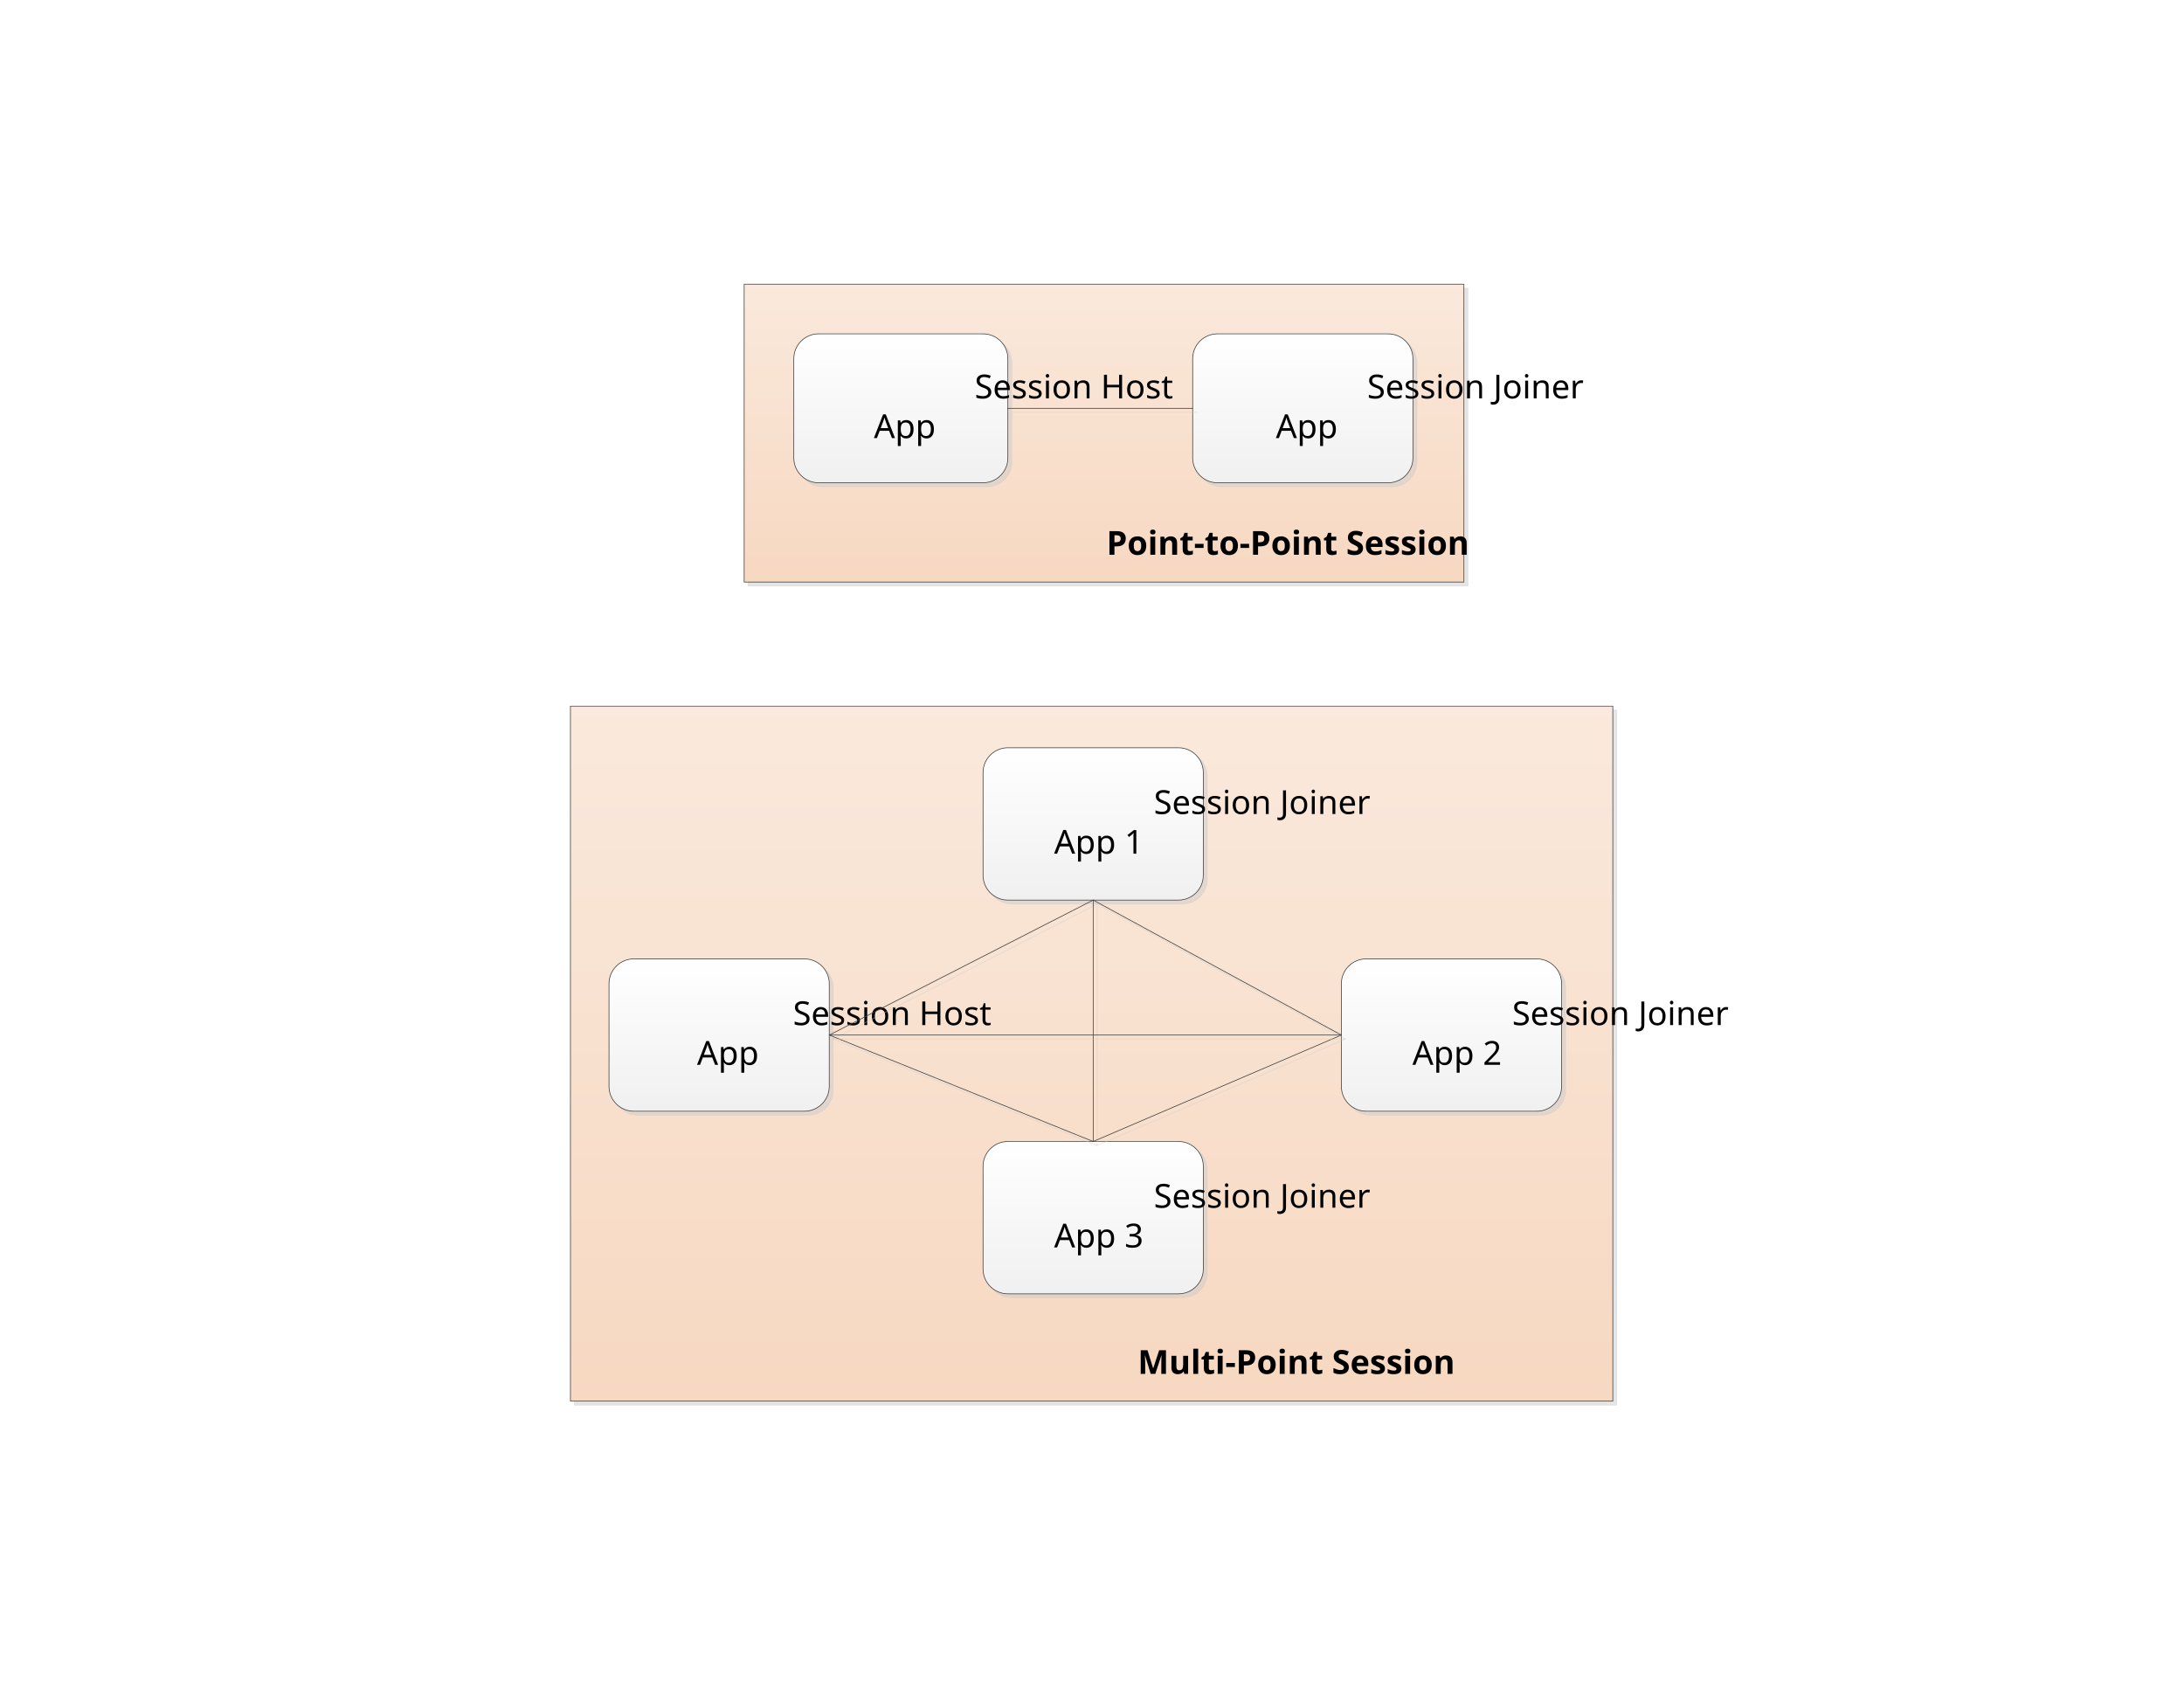
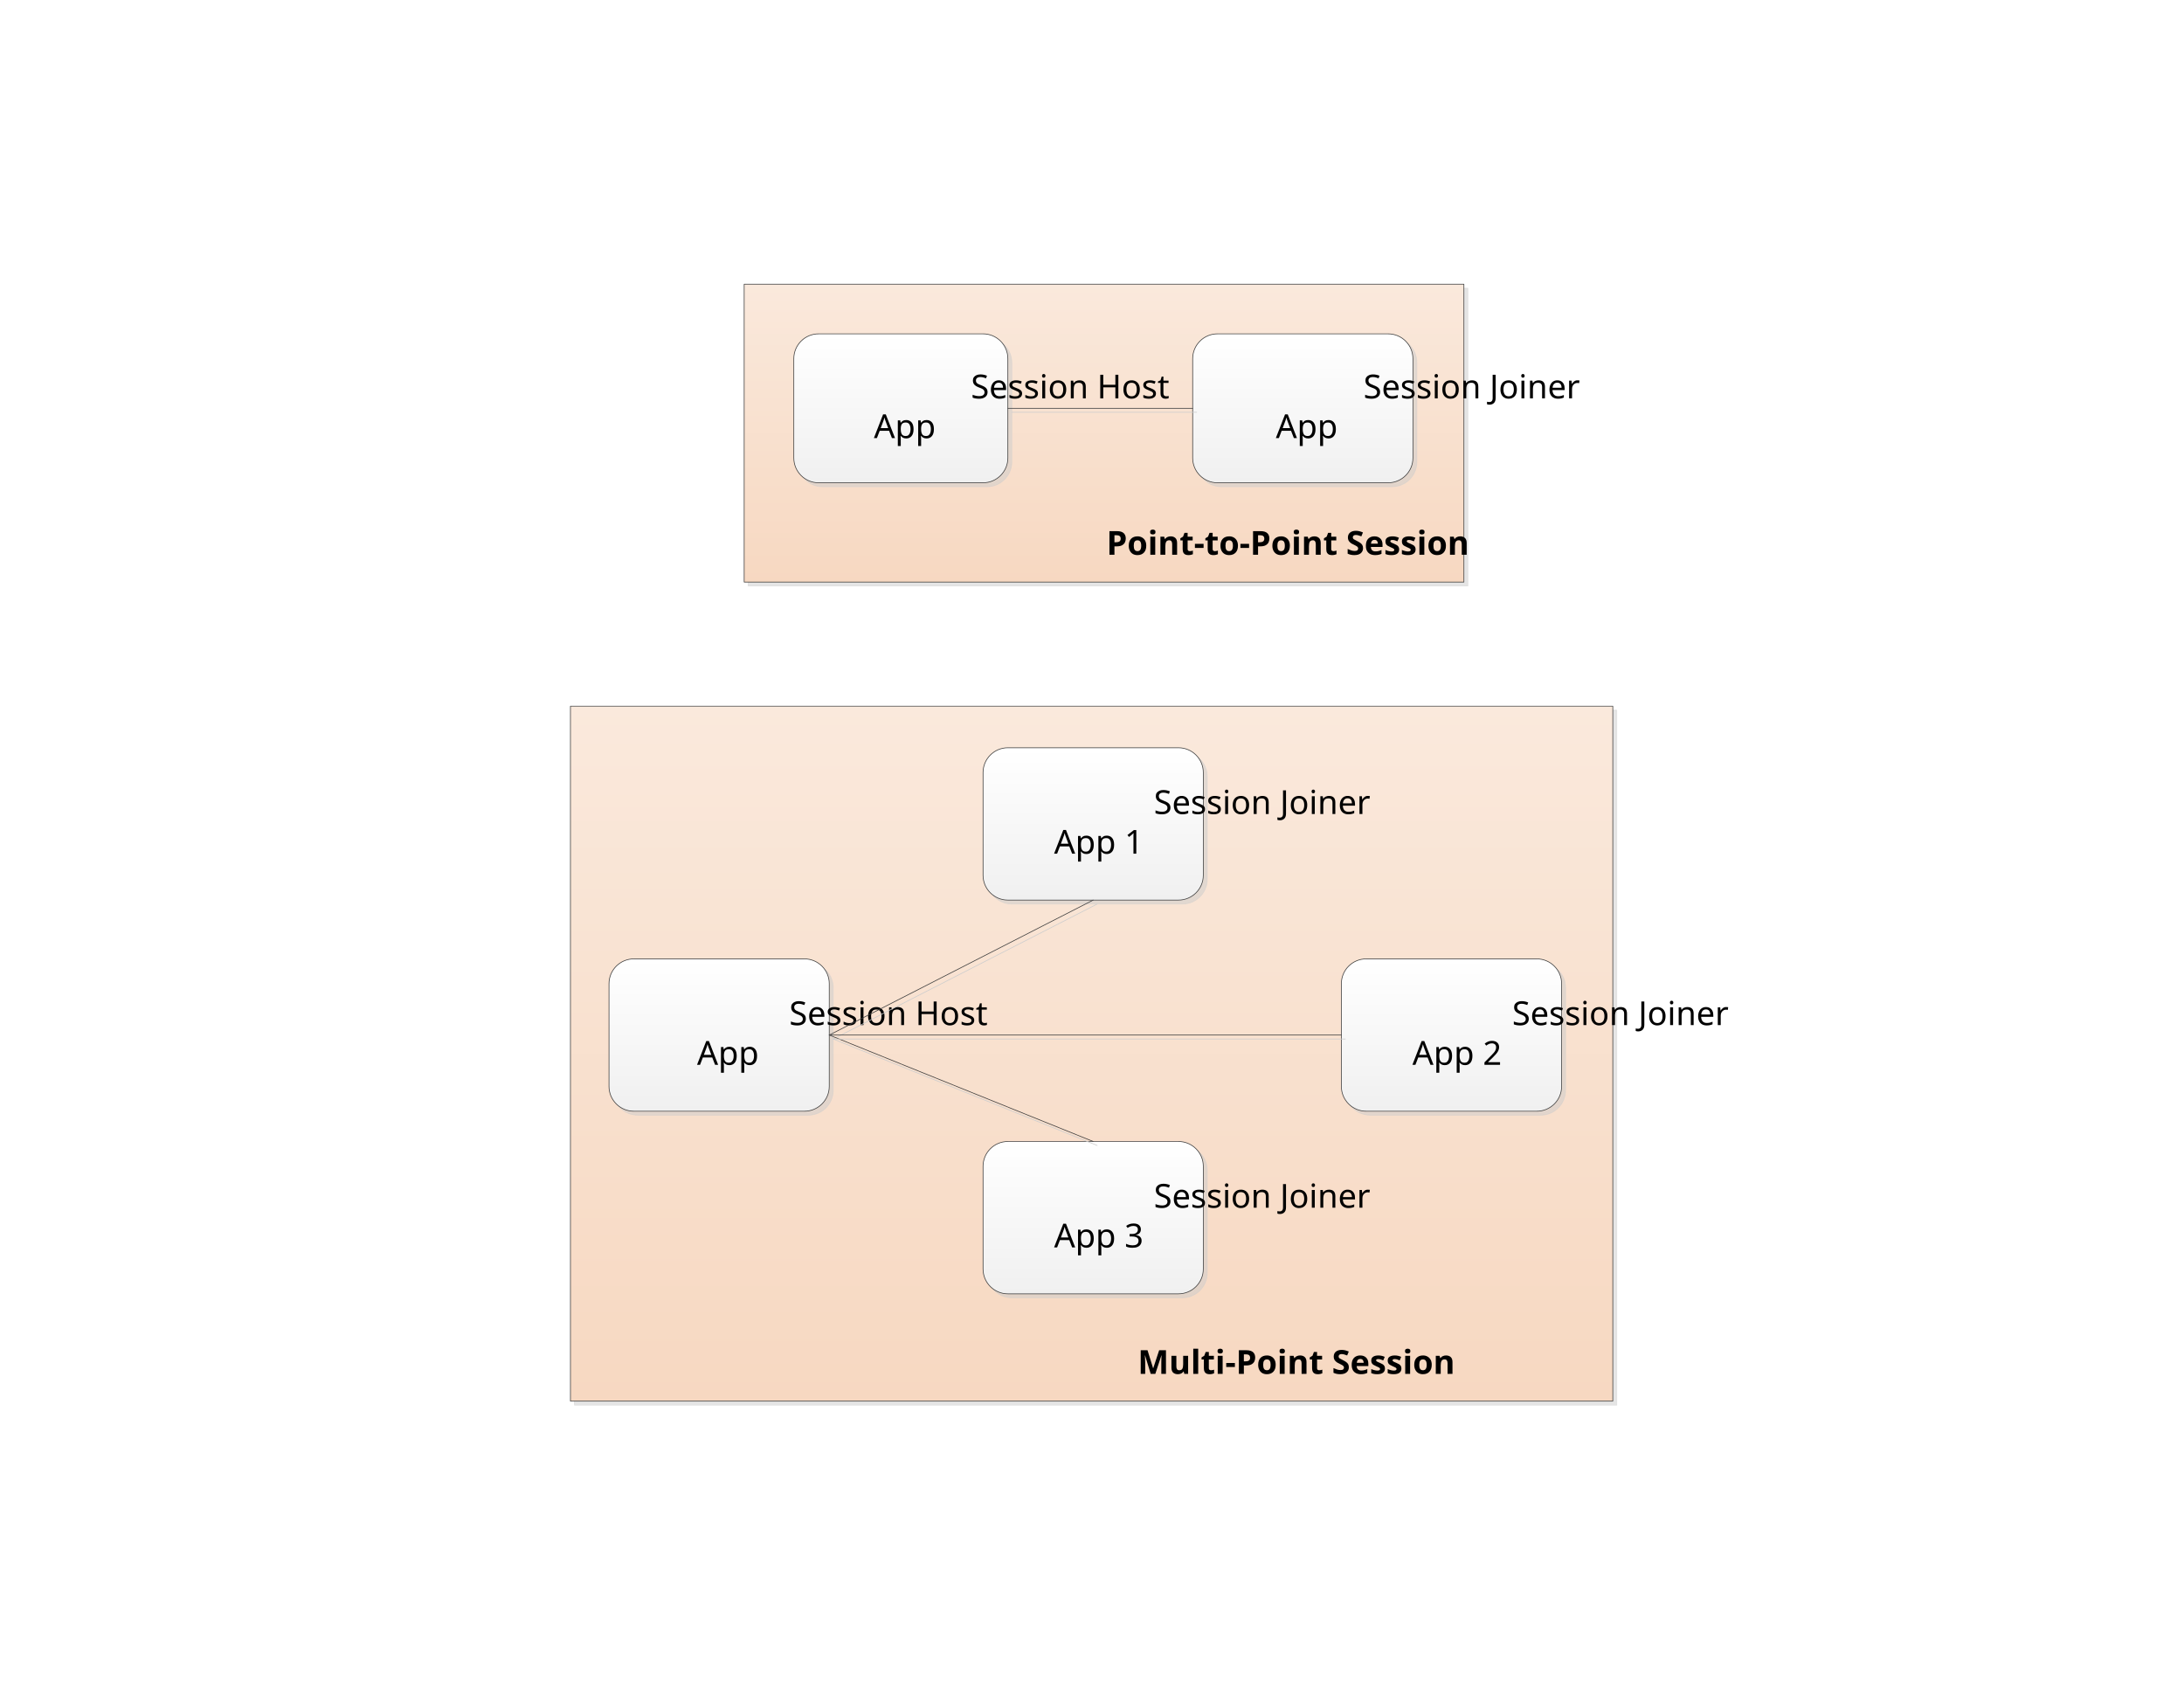
- <svg xmlns="http://www.w3.org/2000/svg" xmlns:ns1="http://schemas.microsoft.com/visio/2003/SVGExtensions/" width="11in" height="8.5in" viewBox="0 0 792 612" xml:space="preserve" color-interpolation-filters="sRGB" class="st11">
-   <ns1:documentProperties ns1:langID="1033" ns1:viewMarkup="false">
+ <svg xmlns="http://www.w3.org/2000/svg" xmlns:ns1="http://schemas.microsoft.com/visio/2003/SVGExtensions/" width="11in" height="8.5in" viewBox="0 0 792 612" xml:space="preserve" color-interpolation-filters="sRGB" class="st12">
+   <ns1:documentProperties ns1:langID="1033">
    <ns1:userDefs>
      <ns1:ud ns1:nameU="msvNoAutoConnect" ns1:val="VT0(0):26" />
    </ns1:userDefs>
  </ns1:documentProperties>
  <style type="text/css">
	
		.st1 {visibility:visible}
		.st2 {fill:#cdcdcd;fill-opacity:0.5;stroke:#cdcdcd;stroke-linecap:round;stroke-linejoin:round;stroke-opacity:0.5;stroke-width:0.25}
		.st3 {fill:url(#grad30-6);stroke:#404040;stroke-linecap:round;stroke-linejoin:round;stroke-width:0.25}
		.st4 {fill:url(#grad30-17);stroke:#404040;stroke-linecap:round;stroke-linejoin:round;stroke-width:0.25}
		.st5 {fill:#000000;font-family:Calibri;font-size:1em}
		.st6 {font-size:1em}
- 		.st7 {stroke:#cdcdcd;stroke-linecap:round;stroke-linejoin:round;stroke-opacity:0.5;stroke-width:0.25}
- 		.st8 {stroke:#404040;stroke-linecap:round;stroke-linejoin:round;stroke-width:0.25}
- 		.st9 {fill:none;stroke:none;stroke-linecap:round;stroke-linejoin:round;stroke-width:0.25}
- 		.st10 {fill:#000000;font-family:Calibri;font-size:1em;font-weight:bold}
- 		.st11 {fill:none;fill-rule:evenodd;font-size:12px;overflow:visible;stroke-linecap:square;stroke-miterlimit:3}
+ 		.st7 {fill:none}
+ 		.st8 {stroke:#cdcdcd;stroke-linecap:round;stroke-linejoin:round;stroke-width:0.25}
+ 		.st9 {stroke:#404040;stroke-linecap:round;stroke-linejoin:round;stroke-width:0.25}
+ 		.st10 {fill:none;stroke:none;stroke-linecap:round;stroke-linejoin:round;stroke-width:0.25}
+ 		.st11 {fill:#000000;font-family:Calibri;font-size:1em;font-weight:bold}
+ 		.st12 {fill:none;fill-rule:evenodd;font-size:12;overflow:visible;stroke-linecap:square;stroke-miterlimit:3}
	
	</style>
  <defs id="Patterns_And_Gradients">
    <linearGradient id="grad30-6" ns1:fillPattern="30" ns1:foreground="#f7d8c1" ns1:background="#fae9dc" x1="0" y1="1" x2="0" y2="0">
      <stop offset="0" style="stop-color:#f7d8c1;stop-opacity:1" />
      <stop offset="1" style="stop-color:#fae9dc;stop-opacity:1" />
    </linearGradient>
    <linearGradient id="grad30-17" ns1:fillPattern="30" ns1:foreground="#f0f0f0" ns1:background="#ffffff" x1="0" y1="1" x2="0" y2="0">
      <stop offset="0" style="stop-color:#f0f0f0;stop-opacity:1" />
      <stop offset="1" style="stop-color:#ffffff;stop-opacity:1" />
    </linearGradient>
  </defs>
  <g ns1:mID="0" ns1:index="1" ns1:groupContext="foregroundPage">
    <ns1:userDefs>
      <ns1:ud ns1:nameU="msvThemeColors" ns1:val="VT0(36):26" />
      <ns1:ud ns1:nameU="msvThemeEffects" ns1:val="VT0(16):26" />
      <ns1:ud ns1:nameU="msvThemeOrder" ns1:val="VT0(0):26" />
    </ns1:userDefs>
    <ns1:pageProperties ns1:drawingScale="1" ns1:pageScale="1" ns1:drawingUnits="0" ns1:shadowOffsetX="9" ns1:shadowOffsetY="-9" />
    <g id="shape1-1" ns1:mID="1" ns1:groupContext="shape" transform="translate(206.865,-103.95)">
      <ns1:userDefs>
        <ns1:ud ns1:nameU="visVersion" ns1:val="VT0(14):26" />
        <ns1:ud ns1:nameU="msvThemeColors" ns1:val="VT0(36):26" />
        <ns1:ud ns1:nameU="msvThemeEffects" ns1:val="VT0(16):26" />
      </ns1:userDefs>
      <g id="shadow1-2" ns1:groupContext="shadow" ns1:shadowOffsetX="1.44" ns1:shadowOffsetY="-1.44" ns1:shadowType="1" transform="matrix(1,0,0,1,1.44,1.44)" class="st1">
        <rect x="0" y="360" width="378" height="252" class="st2" />
      </g>
      <rect x="0" y="360" width="378" height="252" class="st3" />
    </g>
    <g id="shape2-7" ns1:mID="2" ns1:groupContext="shape" transform="translate(269.865,-400.95)">
      <ns1:userDefs>
        <ns1:ud ns1:nameU="visVersion" ns1:val="VT0(14):26" />
        <ns1:ud ns1:nameU="msvThemeColors" ns1:val="VT0(36):26" />
        <ns1:ud ns1:nameU="msvThemeEffects" ns1:val="VT0(16):26" />
      </ns1:userDefs>
      <g id="shadow2-8" ns1:groupContext="shadow" ns1:shadowOffsetX="1.44" ns1:shadowOffsetY="-1.44" ns1:shadowType="1" transform="matrix(1,0,0,1,1.44,1.44)" class="st1">
        <rect x="0" y="504" width="261" height="108" class="st2" />
      </g>
      <rect x="0" y="504" width="261" height="108" class="st3" />
    </g>
    <g id="shape3-12" ns1:mID="3" ns1:groupContext="shape" transform="translate(287.865,-436.95)">
      <ns1:userDefs>
        <ns1:ud ns1:nameU="visVersion" ns1:val="VT0(14):26" />
        <ns1:ud ns1:nameU="msvThemeColors" ns1:val="VT0(36):26" />
        <ns1:ud ns1:nameU="msvThemeEffects" ns1:val="VT0(16):26" />
      </ns1:userDefs>
      <ns1:textBlock ns1:margins="rect(4,4,4,4)" />
-       <ns1:textRect cx="38.812" cy="585" width="77.63" height="54" />
+       <ns1:textRect cx="38.812" cy="585" width="77.64" height="54" />
      <g id="shadow3-13" ns1:groupContext="shadow" ns1:shadowOffsetX="1.44" ns1:shadowOffsetY="-1.44" ns1:shadowType="1" transform="matrix(1,0,0,1,1.44,1.44)" class="st1">
        <path d="M68.62 612 A9 9 -180 0 0 77.62 603 L77.62 567 A9 9 -180 0 0 68.62 558 L9 558 A9         9 -180 0 0 -0 567 L0 603 A9 9 -180 0 0 9 612 L68.62 612 Z" class="st2" />
      </g>
      <path d="M68.62 612 A9 9 -180 0 0 77.62 603 L77.62 567 A9 9 -180 0 0 68.62 558 L9 558 A9        9 -180 0 0 -0 567 L0 603 A9 9 -180 0 0 9 612 L68.62 612 Z" class="st4" />
-       <text x="9.42" y="581.4" class="st5" ns1:langID="1033">
-         <ns1:paragraph ns1:horizAlign="1" />
-         <ns1:tabList />Session Host <tspan x="29.04" dy="1.2em" class="st6">App </tspan>
+       <text x="8.07" y="581.4" class="st5" ns1:langID="1033">
+         <ns1:paragraph ns1:horizAlign="1" />
+         <ns1:tabList />Session Host <tspan x="29.04" dy="1.2em" class="st6">App  </tspan>
      </text>
    </g>
    <g id="shape4-20" ns1:mID="4" ns1:groupContext="shape" transform="translate(432.508,-436.95)">
      <ns1:userDefs>
        <ns1:ud ns1:nameU="visVersion" ns1:val="VT0(14):26" />
        <ns1:ud ns1:nameU="msvThemeColors" ns1:val="VT0(36):26" />
        <ns1:ud ns1:nameU="msvThemeEffects" ns1:val="VT0(16):26" />
      </ns1:userDefs>
      <ns1:textBlock ns1:margins="rect(4,4,4,4)" />
      <ns1:textRect cx="39.938" cy="585" width="79.88" height="54" />
      <g id="shadow4-21" ns1:groupContext="shadow" ns1:shadowOffsetX="1.44" ns1:shadowOffsetY="-1.44" ns1:shadowType="1" transform="matrix(1,0,0,1,1.44,1.44)" class="st1">
-         <path d="M70.87 612 A9 9 -180 0 0 79.87 603 L79.87 567 A9 9 -180 0 0 70.87 558 L9 558 A9         9 -180 0 0 -0 567 L0 603 A9 9 -180 0 0 9 612 L70.87 612 Z" class="st2" />
-       </g>
-       <path d="M70.87 612 A9 9 -180 0 0 79.87 603 L79.87 567 A9 9 -180 0 0 70.87 558 L9 558 A9        9 -180 0 0 -0 567 L0 603 A9 9 -180 0 0 9 612 L70.87 612 Z" class="st4" />
-       <text x="7.12" y="581.4" class="st5" ns1:langID="1033">
-         <ns1:paragraph ns1:horizAlign="1" />
-         <ns1:tabList />Session Joiner <tspan x="30.16" dy="1.2em" class="st6">App </tspan>
+         <path d="M70.87 612 A9 9 -180 0 0 79.87 603 L79.87 567 A9 9 -180 0 0 70.87 558 L9 558 A9         9 -180 0 0 0 567 L0 603 A9 9 -180 0 0 9 612 L70.87 612 Z" class="st2" />
+       </g>
+       <path d="M70.87 612 A9 9 -180 0 0 79.87 603 L79.87 567 A9 9 -180 0 0 70.87 558 L9 558 A9        9 -180 0 0 0 567 L0 603 A9 9 -180 0 0 9 612 L70.87 612 Z" class="st4" />
+       <text x="5.77" y="581.4" class="st5" ns1:langID="1033">
+         <ns1:paragraph ns1:horizAlign="1" />
+         <ns1:tabList />Session Joiner <tspan x="30.16" dy="1.2em" class="st6">App  </tspan>
      </text>
    </g>
    <g id="shape5-27" ns1:mID="5" ns1:groupContext="shape" transform="translate(220.847,-209.084)">
      <ns1:userDefs>
        <ns1:ud ns1:nameU="visVersion" ns1:val="VT0(14):26" />
        <ns1:ud ns1:nameU="msvThemeColors" ns1:val="VT0(36):26" />
        <ns1:ud ns1:nameU="msvThemeEffects" ns1:val="VT0(16):26" />
      </ns1:userDefs>
      <ns1:textBlock ns1:margins="rect(4,4,4,4)" />
      <ns1:textRect cx="39.938" cy="584.384" width="79.88" height="55.232" />
      <g id="shadow5-28" ns1:groupContext="shadow" ns1:shadowOffsetX="1.44" ns1:shadowOffsetY="-1.44" ns1:shadowType="1" transform="matrix(1,0,0,1,1.44,1.44)" class="st1">
-         <path d="M70.87 612 A9 9 -180 0 0 79.87 603 L79.87 565.77 A9 9 -180 0 0 70.87 556.77 L9 556.77         A9 9 -180 0 0 -0 565.77 L0 603 A9 9 -180 0 0 9 612 L70.87 612 Z" class="st2" />
-       </g>
-       <path d="M70.87 612 A9 9 -180 0 0 79.87 603 L79.87 565.77 A9 9 -180 0 0 70.87 556.77 L9 556.77        A9 9 -180 0 0 -0 565.77 L0 603 A9 9 -180 0 0 9 612 L70.87 612 Z" class="st4" />
-       <text x="10.55" y="580.78" class="st5" ns1:langID="1033">
+         <path d="M70.87 612 A9 9 -180 0 0 79.87 603 L79.87 565.77 A9 9 -180 0 0 70.87 556.77 L9 556.77         A9 9 -180 0 0 0 565.77 L0 603 A9 9 -180 0 0 9 612 L70.87 612 Z" class="st2" />
+       </g>
+       <path d="M70.87 612 A9 9 -180 0 0 79.87 603 L79.87 565.77 A9 9 -180 0 0 70.87 556.77 L9 556.77        A9 9 -180 0 0 0 565.77 L0 603 A9 9 -180 0 0 9 612 L70.87 612 Z" class="st4" />
+       <text x="9.19" y="580.78" class="st5" ns1:langID="1033">
        <ns1:paragraph ns1:horizAlign="1" />
        <ns1:tabList />Session Host<ns1:newlineChar />
-         <tspan x="28.8" dy="1.2em" class="st6"> </tspan>App  </text>
+         <tspan x="28.8" dy="1.2em" class="st6"> </tspan>App    </text>
    </g>
    <g id="shape6-34" ns1:mID="6" ns1:groupContext="shape" transform="translate(356.49,-285.638)">
      <ns1:userDefs>
        <ns1:ud ns1:nameU="visVersion" ns1:val="VT0(14):26" />
        <ns1:ud ns1:nameU="msvThemeColors" ns1:val="VT0(36):26" />
        <ns1:ud ns1:nameU="msvThemeEffects" ns1:val="VT0(16):26" />
      </ns1:userDefs>
      <ns1:textBlock ns1:margins="rect(4,4,4,4)" />
      <ns1:textRect cx="39.938" cy="584.384" width="79.88" height="55.232" />
      <g id="shadow6-35" ns1:groupContext="shadow" ns1:shadowOffsetX="1.44" ns1:shadowOffsetY="-1.44" ns1:shadowType="1" transform="matrix(1,0,0,1,1.44,1.44)" class="st1">
        <path d="M70.87 612 A9 9 -180 0 0 79.87 603 L79.87 565.77 A9 9 -180 0 0 70.87 556.77 L9 556.77         A9 9 -180 0 0 -0 565.77 L0 603 A9 9 -180 0 0 9 612 L70.87 612 Z" class="st2" />
      </g>
      <path d="M70.87 612 A9 9 -180 0 0 79.87 603 L79.87 565.77 A9 9 -180 0 0 70.87 556.77 L9 556.77        A9 9 -180 0 0 -0 565.77 L0 603 A9 9 -180 0 0 9 612 L70.87 612 Z" class="st4" />
      <text x="5.77" y="580.78" class="st5" ns1:langID="1033">
        <ns1:paragraph ns1:horizAlign="1" />
        <ns1:tabList />Session Joiner <tspan x="25.76" dy="1.2em" class="st6">App </tspan>1</text>
    </g>
    <g id="shape7-41" ns1:mID="7" ns1:groupContext="shape" transform="translate(356.49,-142.87)">
      <ns1:userDefs>
        <ns1:ud ns1:nameU="visVersion" ns1:val="VT0(14):26" />
        <ns1:ud ns1:nameU="msvThemeColors" ns1:val="VT0(36):26" />
        <ns1:ud ns1:nameU="msvThemeEffects" ns1:val="VT0(16):26" />
      </ns1:userDefs>
      <ns1:textBlock ns1:margins="rect(4,4,4,4)" />
      <ns1:textRect cx="39.938" cy="584.384" width="79.88" height="55.232" />
      <g id="shadow7-42" ns1:groupContext="shadow" ns1:shadowOffsetX="1.44" ns1:shadowOffsetY="-1.44" ns1:shadowType="1" transform="matrix(1,0,0,1,1.44,1.44)" class="st1">
-         <path d="M70.87 612 A9 9 -180 0 0 79.87 603 L79.87 565.77 A9 9 -180 0 0 70.87 556.77 L9 556.77         A9 9 -180 0 0 -0 565.77 L0 603 A9 9 -180 0 0 9 612 L70.87 612 Z" class="st2" />
-       </g>
-       <path d="M70.87 612 A9 9 -180 0 0 79.87 603 L79.87 565.77 A9 9 -180 0 0 70.87 556.77 L9 556.77        A9 9 -180 0 0 -0 565.77 L0 603 A9 9 -180 0 0 9 612 L70.87 612 Z" class="st4" />
+         <path d="M70.87 612 A9 9 -180 0 0 79.87 603 L79.87 565.77 A9 9 -180 0 0 70.87 556.77 L9 556.77         A9 9 -180 0 0 0 565.77 L0 603 A9 9 -180 0 0 9 612 L70.87 612 Z" class="st2" />
+       </g>
+       <path d="M70.87 612 A9 9 -180 0 0 79.87 603 L79.87 565.77 A9 9 -180 0 0 70.87 556.77 L9 556.77        A9 9 -180 0 0 0 565.77 L0 603 A9 9 -180 0 0 9 612 L70.87 612 Z" class="st4" />
      <text x="5.77" y="580.78" class="st5" ns1:langID="1033">
        <ns1:paragraph ns1:horizAlign="1" />
        <ns1:tabList />Session Joiner <tspan x="25.76" dy="1.2em" class="st6">App </tspan>3</text>
    </g>
    <g id="shape8-48" ns1:mID="8" ns1:groupContext="shape" transform="translate(365.49,-463.95)">
      <ns1:userDefs>
        <ns1:ud ns1:nameU="msvThemeColors" ns1:val="VT0(36):26" />
        <ns1:ud ns1:nameU="msvThemeEffects" ns1:val="VT0(16):26" />
      </ns1:userDefs>
      <g id="shadow8-49" ns1:groupContext="shadow" ns1:shadowOffsetX="1.44" ns1:shadowOffsetY="-1.44" ns1:shadowType="1" transform="matrix(1,0,0,1,1.44,1.44)" class="st1">
-         <path d="M0 612 L67.02 612" class="st7" />
-       </g>
-       <path d="M0 612 L67.02 612" class="st8" />
-     </g>
-     <g id="shape9-55" ns1:mID="9" ns1:groupContext="shape" transform="translate(22.0974,-169.597) rotate(-27.0823)">
-       <ns1:userDefs>
-         <ns1:ud ns1:nameU="msvThemeColors" ns1:val="VT0(36):26" />
-         <ns1:ud ns1:nameU="msvThemeEffects" ns1:val="VT0(16):26" />
-       </ns1:userDefs>
-       <g id="shadow9-56" ns1:groupContext="shadow" ns1:shadowOffsetX="1.44" ns1:shadowOffsetY="-1.44" ns1:shadowType="1" transform="matrix(1,2.35543E-017,2.5804E-017,1,0.626522,1.9377)" class="st1">
-         <path d="M0 612 L107.49 612" class="st7" />
-       </g>
-       <path d="M0 612 L107.49 612" class="st8" />
-     </g>
-     <g id="shape10-62" ns1:mID="10" ns1:groupContext="shape" transform="translate(529.628,-192.279) rotate(21.9643)">
-       <ns1:userDefs>
-         <ns1:ud ns1:nameU="msvThemeColors" ns1:val="VT0(36):26" />
-         <ns1:ud ns1:nameU="msvThemeEffects" ns1:val="VT0(16):26" />
-       </ns1:userDefs>
-       <g id="shadow10-63" ns1:groupContext="shadow" ns1:shadowOffsetX="1.44" ns1:shadowOffsetY="-1.44" ns1:shadowType="1" transform="matrix(1,-2.1684E-019,-2.18196E-017,1,1.87408,0.796878)" class="st1">
-         <path d="M0 612 L103.2 612" class="st7" />
-       </g>
-       <path d="M0 612 L103.2 612" class="st8" />
-     </g>
-     <g id="shape11-69" ns1:mID="11" ns1:groupContext="shape" transform="translate(1008.43,326.362) rotate(90)">
-       <ns1:userDefs>
-         <ns1:ud ns1:nameU="msvThemeColors" ns1:val="VT0(36):26" />
-         <ns1:ud ns1:nameU="msvThemeEffects" ns1:val="VT0(16):26" />
-       </ns1:userDefs>
-       <g id="shadow11-70" ns1:groupContext="shadow" ns1:shadowOffsetX="1.44" ns1:shadowOffsetY="-1.44" ns1:shadowType="1" transform="matrix(1,0,0,1,1.44,-1.44)" class="st1">
-         <path d="M0 612 L87.54 612" class="st7" />
-       </g>
-       <path d="M0 612 L87.54 612" class="st8" />
-     </g>
-     <g id="shape12-76" ns1:mID="12" ns1:groupContext="shape" transform="translate(335.615,-400.95)">
+         <path d="M0 612 L67.02 612 L0 612 Z" class="st7" />
+         <path d="M0 612 L67.02 612" class="st8" />
+       </g>
+       <path d="M0 612 L67.02 612 L0 612 Z" class="st7" />
+       <path d="M0 612 L67.02 612" class="st9" />
+     </g>
+     <g id="shape9-54" ns1:mID="9" ns1:groupContext="shape" transform="translate(22.0974,-169.597) rotate(-27.0823)">
+       <ns1:userDefs>
+         <ns1:ud ns1:nameU="msvThemeColors" ns1:val="VT0(36):26" />
+         <ns1:ud ns1:nameU="msvThemeEffects" ns1:val="VT0(16):26" />
+       </ns1:userDefs>
+       <g id="shadow9-55" ns1:groupContext="shadow" ns1:shadowOffsetX="1.44" ns1:shadowOffsetY="-1.44" ns1:shadowType="1" transform="matrix(1,7.61652E-018,1.09775E-017,1,0.62652,1.9377)" class="st1">
+         <path d="M0 612 L107.49 612 L0 612 Z" class="st7" />
+         <path d="M0 612 L107.49 612" class="st8" />
+       </g>
+       <path d="M0 612 L107.49 612 L0 612 Z" class="st7" />
+       <path d="M0 612 L107.49 612" class="st9" />
+     </g>
+     <g id="shape10-60" ns1:mID="10" ns1:groupContext="shape" transform="translate(529.628,-192.279) rotate(21.9643)">
+       <ns1:userDefs>
+         <ns1:ud ns1:nameU="msvThemeColors" ns1:val="VT0(36):26" />
+         <ns1:ud ns1:nameU="msvThemeEffects" ns1:val="VT0(16):26" />
+       </ns1:userDefs>
+       <g id="shadow10-61" ns1:groupContext="shadow" ns1:shadowOffsetX="1.44" ns1:shadowOffsetY="-1.44" ns1:shadowType="1" transform="matrix(1,5.46438E-017,-3.24448E-017,1,1.87408,0.796879)" class="st1">
+         <path d="M0 612 L103.2 612 L0 612 Z" class="st7" />
+         <path d="M0 612 L103.2 612" class="st8" />
+       </g>
+       <path d="M0 612 L103.2 612 L0 612 Z" class="st7" />
+       <path d="M0 612 L103.2 612" class="st9" />
+     </g>
+     <g id="shape12-66" ns1:mID="12" ns1:groupContext="shape" transform="translate(335.615,-400.95)">
      <ns1:userDefs>
        <ns1:ud ns1:nameU="msvThemeColors" ns1:val="VT0(36):26" />
        <ns1:ud ns1:nameU="msvThemeEffects" ns1:val="VT0(16):26" />
      </ns1:userDefs>
      <ns1:textBlock ns1:margins="rect(4,4,4,4)" />
      <ns1:textRect cx="64.75" cy="598.5" width="129.5" height="27" />
-       <rect x="0" y="585" width="129.5" height="27" class="st9" />
-       <text x="9.47" y="602.1" class="st10" ns1:langID="1033">
+       <rect x="0" y="585" width="129.5" height="27" class="st10" />
+       <text x="9.47" y="602.1" class="st11" ns1:langID="1033">
        <ns1:paragraph ns1:horizAlign="1" />
        <ns1:tabList />Point-to-Point Session</text>
    </g>
-     <g id="shape13-79" ns1:mID="13" ns1:groupContext="shape" transform="translate(486.428,-209.084)">
-       <ns1:userDefs>
-         <ns1:ud ns1:nameU="visVersion" ns1:val="VT0(14):26" />
-         <ns1:ud ns1:nameU="msvThemeColors" ns1:val="VT0(36):26" />
-         <ns1:ud ns1:nameU="msvThemeEffects" ns1:val="VT0(16):26" />
-       </ns1:userDefs>
-       <ns1:textBlock ns1:margins="rect(4,4,4,4)" />
-       <ns1:textRect cx="39.938" cy="584.384" width="79.88" height="55.232" />
-       <g id="shadow13-80" ns1:groupContext="shadow" ns1:shadowOffsetX="1.44" ns1:shadowOffsetY="-1.44" ns1:shadowType="1" transform="matrix(1,0,0,1,1.44,1.44)" class="st1">
-         <path d="M70.87 612 A9 9 -180 0 0 79.87 603 L79.87 565.77 A9 9 -180 0 0 70.87 556.77 L9 556.77         A9 9 -180 0 0 -0 565.77 L0 603 A9 9 -180 0 0 9 612 L70.87 612 Z" class="st2" />
-       </g>
-       <path d="M70.87 612 A9 9 -180 0 0 79.87 603 L79.87 565.77 A9 9 -180 0 0 70.87 556.77 L9 556.77        A9 9 -180 0 0 -0 565.77 L0 603 A9 9 -180 0 0 9 612 L70.87 612 Z" class="st4" />
+     <g id="shape13-69" ns1:mID="13" ns1:groupContext="shape" transform="translate(486.428,-209.084)">
+       <ns1:userDefs>
+         <ns1:ud ns1:nameU="visVersion" ns1:val="VT0(14):26" />
+         <ns1:ud ns1:nameU="msvThemeColors" ns1:val="VT0(36):26" />
+         <ns1:ud ns1:nameU="msvThemeEffects" ns1:val="VT0(16):26" />
+       </ns1:userDefs>
+       <ns1:textBlock ns1:margins="rect(4,4,4,4)" />
+       <ns1:textRect cx="39.938" cy="584.384" width="79.88" height="55.232" />
+       <g id="shadow13-70" ns1:groupContext="shadow" ns1:shadowOffsetX="1.44" ns1:shadowOffsetY="-1.44" ns1:shadowType="1" transform="matrix(1,0,0,1,1.44,1.44)" class="st1">
+         <path d="M70.87 612 A9 9 -180 0 0 79.87 603 L79.87 565.77 A9 9 -180 0 0 70.87 556.77 L9 556.77         A9 9 -180 0 0 0 565.77 L0 603 A9 9 -180 0 0 9 612 L70.87 612 Z" class="st2" />
+       </g>
+       <path d="M70.87 612 A9 9 -180 0 0 79.87 603 L79.87 565.77 A9 9 -180 0 0 70.87 556.77 L9 556.77        A9 9 -180 0 0 0 565.77 L0 603 A9 9 -180 0 0 9 612 L70.87 612 Z" class="st4" />
      <text x="5.77" y="580.78" class="st5" ns1:langID="1033">
        <ns1:paragraph ns1:horizAlign="1" />
        <ns1:tabList />Session Joiner <tspan x="25.76" dy="1.2em" class="st6">App </tspan>2</text>
    </g>
-     <g id="shape14-86" ns1:mID="14" ns1:groupContext="shape" transform="translate(727.648,937.756) rotate(156.787)">
-       <ns1:userDefs>
-         <ns1:ud ns1:nameU="msvThemeColors" ns1:val="VT0(36):26" />
-         <ns1:ud ns1:nameU="msvThemeEffects" ns1:val="VT0(16):26" />
-       </ns1:userDefs>
-       <g id="shadow14-87" ns1:groupContext="shadow" ns1:shadowOffsetX="1.44" ns1:shadowOffsetY="-1.44" ns1:shadowType="1" transform="matrix(1,2.42048E-017,2.42048E-017,1,-0.75585,-1.891)" class="st1">
-         <path d="M0 612 L97.93 612" class="st7" />
-       </g>
-       <path d="M0 612 L97.93 612" class="st8" />
-     </g>
-     <g id="shape15-93" ns1:mID="15" ns1:groupContext="shape" transform="translate(194.077,912.957) rotate(-151.465)">
-       <ns1:userDefs>
-         <ns1:ud ns1:nameU="msvThemeColors" ns1:val="VT0(36):26" />
-         <ns1:ud ns1:nameU="msvThemeEffects" ns1:val="VT0(16):26" />
-       </ns1:userDefs>
-       <g id="shadow15-94" ns1:groupContext="shadow" ns1:shadowOffsetX="1.44" ns1:shadowOffsetY="-1.44" ns1:shadowType="1" transform="matrix(1,2.82435E-017,-4.00884E-017,1,-1.95296,-0.57719)" class="st1">
-         <path d="M0 612 L102.44 612" class="st7" />
-       </g>
-       <path d="M0 612 L102.44 612" class="st8" />
-     </g>
-     <g id="shape16-100" ns1:mID="16" ns1:groupContext="shape" transform="translate(300.722,-236.7)">
-       <ns1:userDefs>
-         <ns1:ud ns1:nameU="msvThemeColors" ns1:val="VT0(36):26" />
-         <ns1:ud ns1:nameU="msvThemeEffects" ns1:val="VT0(16):26" />
-       </ns1:userDefs>
-       <g id="shadow16-101" ns1:groupContext="shadow" ns1:shadowOffsetX="1.44" ns1:shadowOffsetY="-1.44" ns1:shadowType="1" transform="matrix(1,0,0,1,1.44,1.44)" class="st1">
-         <path d="M0 612 L185.71 612" class="st7" />
-       </g>
-       <path d="M0 612 L185.71 612" class="st8" />
-     </g>
-     <g id="shape17-107" ns1:mID="17" ns1:groupContext="shape" transform="translate(340.115,-103.95)">
+     <g id="shape16-76" ns1:mID="16" ns1:groupContext="shape" transform="translate(300.722,-236.7)">
+       <ns1:userDefs>
+         <ns1:ud ns1:nameU="msvThemeColors" ns1:val="VT0(36):26" />
+         <ns1:ud ns1:nameU="msvThemeEffects" ns1:val="VT0(16):26" />
+       </ns1:userDefs>
+       <g id="shadow16-77" ns1:groupContext="shadow" ns1:shadowOffsetX="1.44" ns1:shadowOffsetY="-1.44" ns1:shadowType="1" transform="matrix(1,0,0,1,1.44,1.44)" class="st1">
+         <path d="M0 612 L185.71 612 L0 612 Z" class="st7" />
+         <path d="M0 612 L185.71 612" class="st8" />
+       </g>
+       <path d="M0 612 L185.71 612 L0 612 Z" class="st7" />
+       <path d="M0 612 L185.71 612" class="st9" />
+     </g>
+     <g id="shape17-82" ns1:mID="17" ns1:groupContext="shape" transform="translate(340.115,-103.95)">
      <ns1:userDefs>
        <ns1:ud ns1:nameU="msvThemeColors" ns1:val="VT0(36):26" />
        <ns1:ud ns1:nameU="msvThemeEffects" ns1:val="VT0(16):26" />
      </ns1:userDefs>
      <ns1:textBlock ns1:margins="rect(4,4,4,4)" />
      <ns1:textRect cx="64.75" cy="598.5" width="129.5" height="27" />
-       <rect x="0" y="585" width="129.5" height="27" class="st9" />
-       <text x="16.31" y="602.1" class="st10" ns1:langID="1033">
+       <rect x="0" y="585" width="129.5" height="27" class="st10" />
+       <text x="16.31" y="602.1" class="st11" ns1:langID="1033">
        <ns1:paragraph ns1:horizAlign="1" />
        <ns1:tabList />Multi-Point Session</text>
    </g>
  </g>
</svg>
